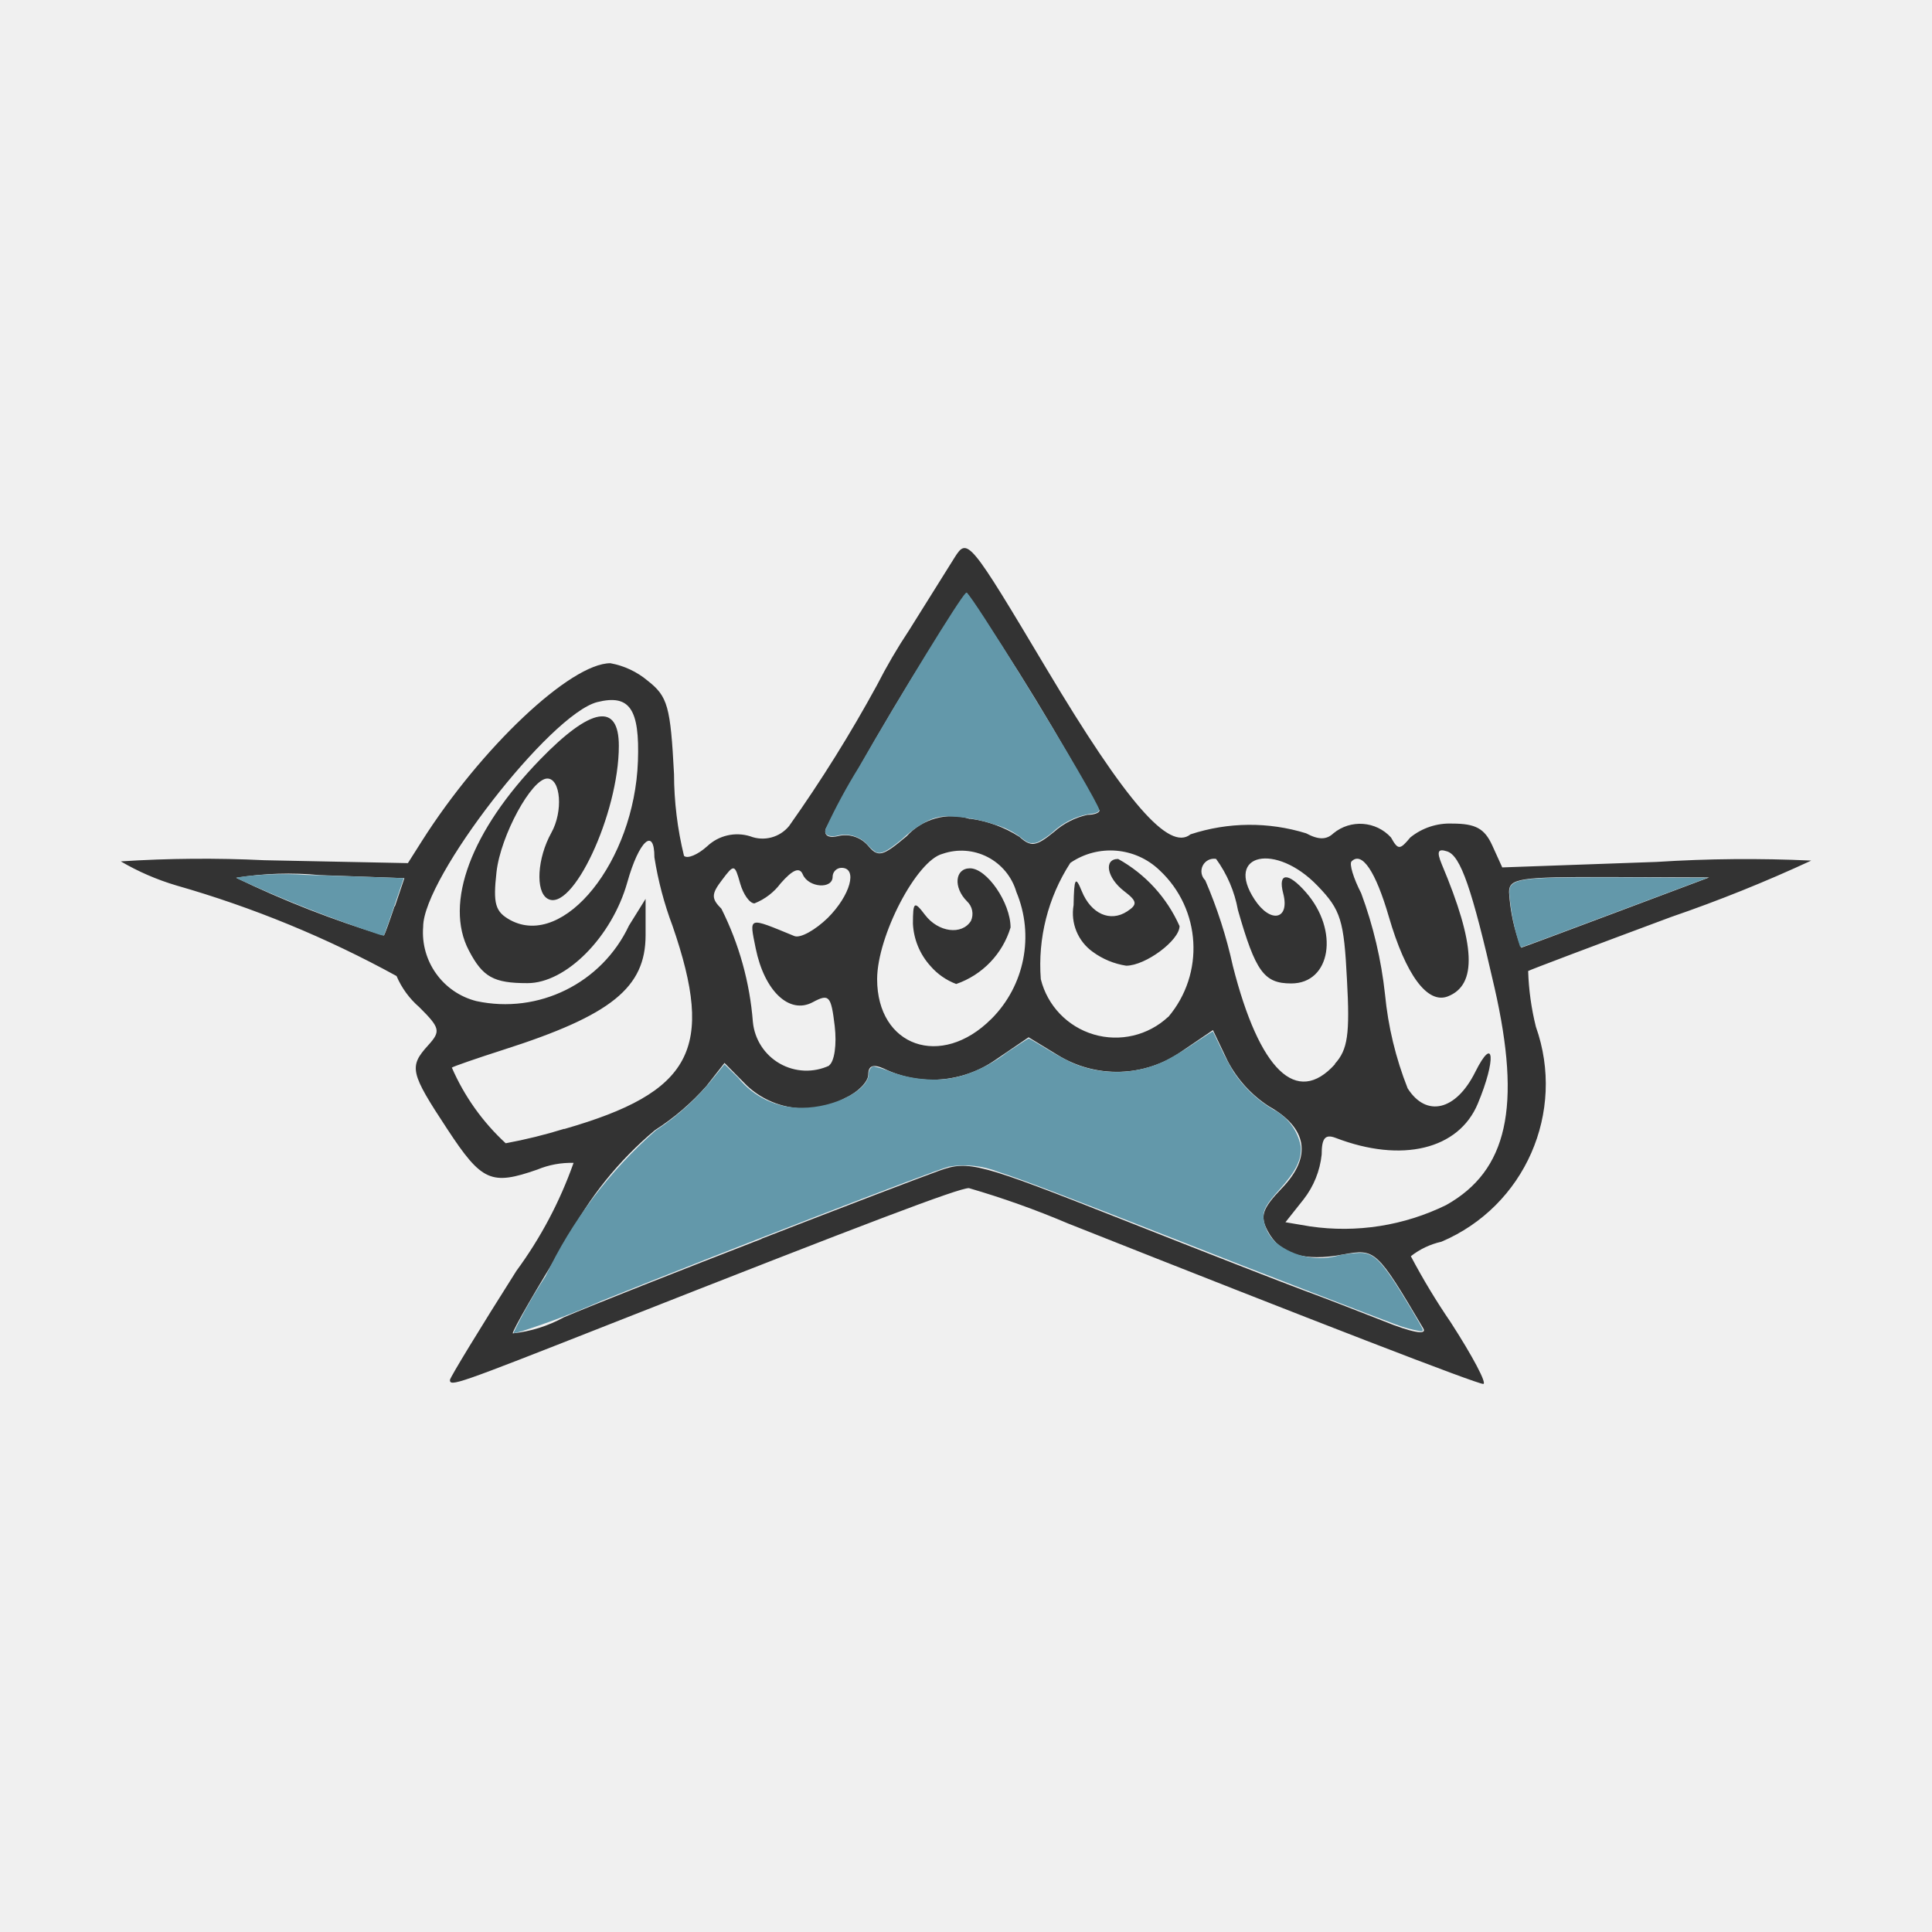
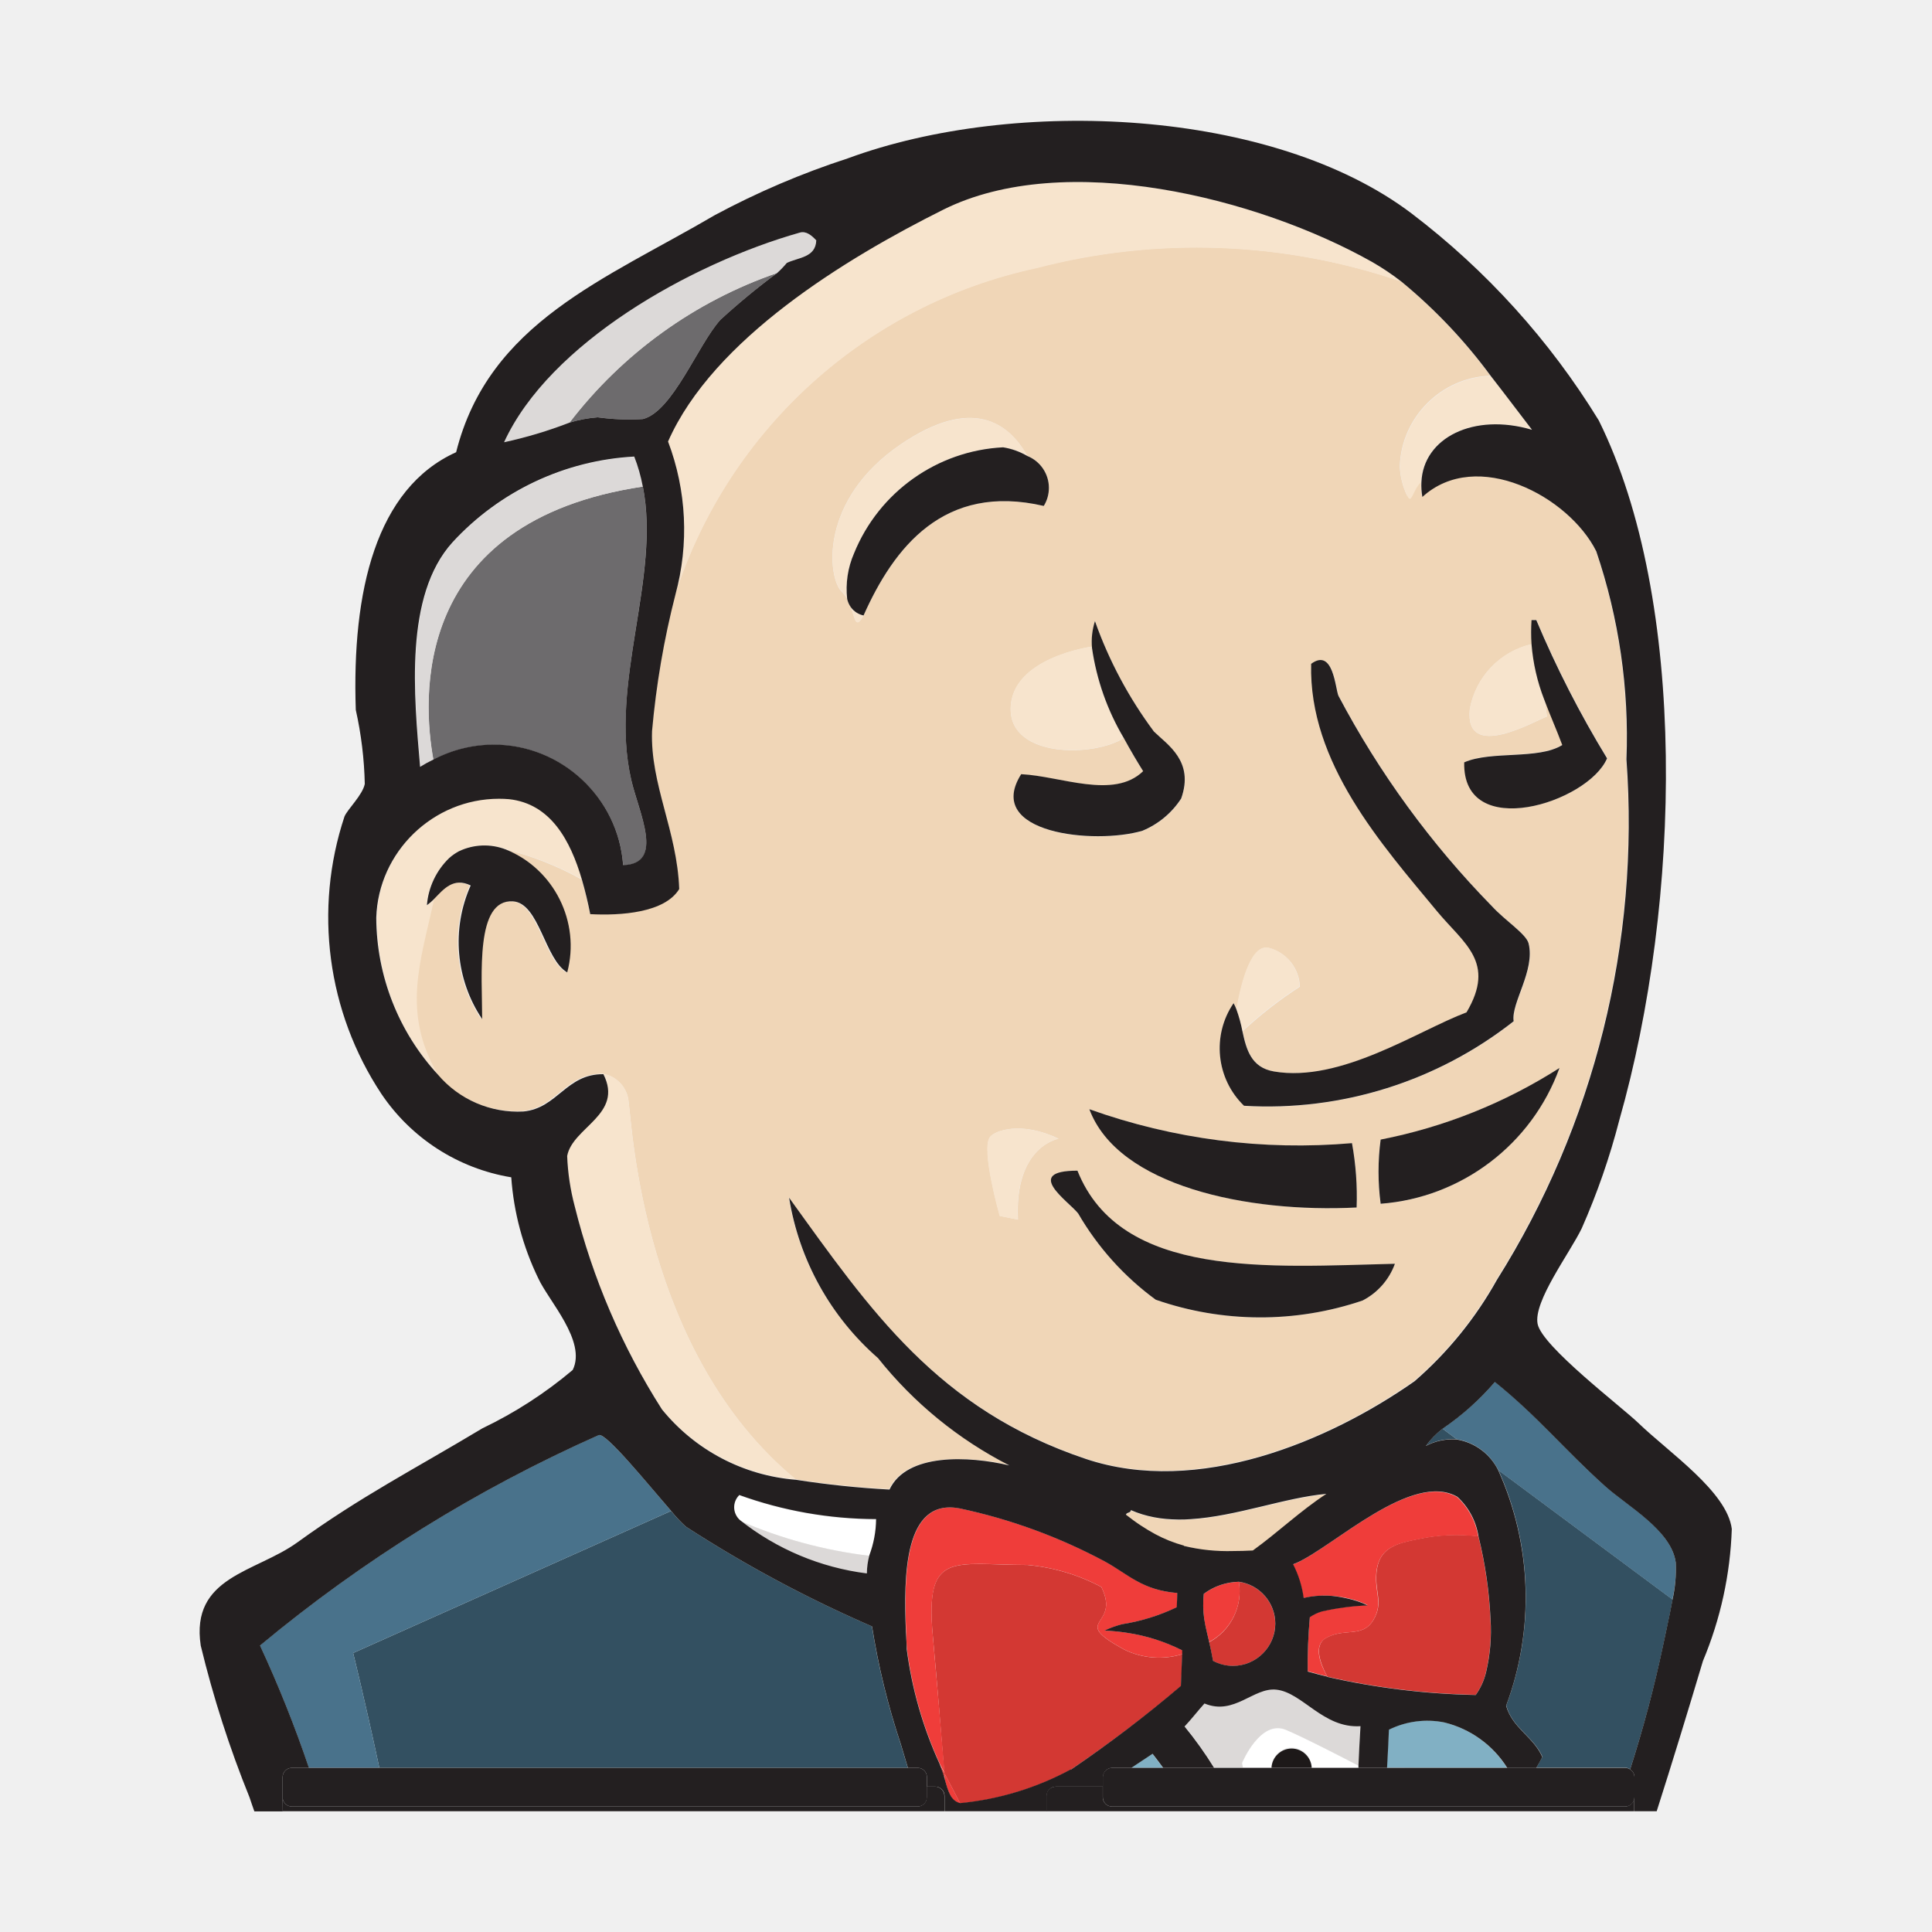
- <svg xmlns="http://www.w3.org/2000/svg" viewBox="0 0 32 32">
-   <path d="M7.453,22.855c0-.037.494-.849,1.1-1.805A6.891,6.891,0,0,0,9.5,19.261a1.454,1.454,0,0,0-.6.111c-.764.266-.92.2-1.491-.67-.617-.937-.639-1.034-.317-1.389.21-.232.2-.286-.147-.631a1.422,1.422,0,0,1-.377-.516,17.664,17.664,0,0,0-3.647-1.5A4.173,4.173,0,0,1,2,14.267a21.111,21.111,0,0,1,2.378-.019l2.378.048.232-.366c.981-1.547,2.463-2.945,3.122-2.945a1.333,1.333,0,0,1,.619.291c.331.26.376.422.435,1.545a5.759,5.759,0,0,0,.165,1.354c.055.055.228-.017.385-.159a.723.723,0,0,1,.71-.165.567.567,0,0,0,.646-.17,23.472,23.472,0,0,0,1.455-2.332,9.3,9.3,0,0,1,.534-.913l.751-1.2c.213-.34.246-.3,1.524,1.842,1.32,2.212,2.03,3.028,2.385,2.741a3.154,3.154,0,0,1,1.914-.017c.207.111.338.109.453,0a.694.694,0,0,1,.953.069c.117.209.147.209.32,0a1.037,1.037,0,0,1,.692-.23c.389,0,.538.081.666.363l.165.363,2.558-.091A23.245,23.245,0,0,1,30,14.254a24.182,24.182,0,0,1-2.321.934c-1.277.475-2.342.877-2.368.895a4.39,4.39,0,0,0,.128.923,2.837,2.837,0,0,1-1.565,3.561,1.262,1.262,0,0,0-.506.24,11.264,11.264,0,0,0,.66,1.094c.363.561.606,1.021.539,1.021-.109,0-2.757-1.023-6.876-2.657a14.6,14.6,0,0,0-1.643-.586c-.171,0-1.649.56-5.984,2.268-2.514.99-2.612,1.025-2.612.907Zm5.158-2.337c1.337-.52,2.664-1.027,2.947-1.128.488-.174.651-.13,3.021.806,1.378.545,2.737,1.075,3.021,1.179s.868.329,1.3.5c.491.2.742.243.674.127-.77-1.3-.793-1.324-1.327-1.224-.644.121-1.043,0-1.249-.387-.133-.249-.093-.371.24-.717.495-.516.417-.991-.221-1.35a1.992,1.992,0,0,1-.686-.756l-.241-.506-.517.351a1.866,1.866,0,0,1-2.059.059l-.477-.291-.554.377a1.831,1.831,0,0,1-1.844.141c-.179-.079-.258-.048-.258.1,0,.117-.169.29-.375.384a1.4,1.4,0,0,1-1.633-.2L12,17.606l-.3.383a4.042,4.042,0,0,1-.853.731,5.944,5.944,0,0,0-1.455,1.811c-.5.8-.9,1.5-.9,1.554a2.252,2.252,0,0,0,.847-.266c.466-.2,1.942-.782,3.279-1.3Zm11.343-.559c1.015-.57,1.25-1.625.8-3.6-.375-1.646-.562-2.185-.784-2.257-.154-.05-.177,0-.091.21.562,1.334.593,2,.1,2.192-.337.129-.695-.355-.976-1.322-.218-.749-.445-1.087-.617-.915-.041.041.031.279.16.529a6.987,6.987,0,0,1,.394,1.672,5.719,5.719,0,0,0,.375,1.558c.309.487.8.37,1.118-.267s.35-.21.044.521c-.317.76-1.26.987-2.352.568-.175-.067-.234,0-.234.275a1.453,1.453,0,0,1-.3.743l-.3.378.408.069A3.856,3.856,0,0,0,23.954,19.959ZM9.346,18.7c2.118-.609,2.5-1.319,1.793-3.365a5.764,5.764,0,0,1-.3-1.135c0-.509-.256-.274-.448.411-.254.906-1.016,1.676-1.657,1.673-.557,0-.738-.1-.968-.541-.413-.784.037-1.987,1.184-3.167.84-.865,1.3-.943,1.3-.222,0,1.125-.776,2.781-1.184,2.529-.2-.123-.167-.669.065-1.088.2-.356.157-.9-.066-.9-.259,0-.773.944-.841,1.546-.06.532-.022.661.231.8.888.475,2.052-.976,2.111-2.632.031-.87-.138-1.114-.674-.98-.781.2-2.883,2.909-2.883,3.72a1.173,1.173,0,0,0,.88,1.232,2.266,2.266,0,0,0,2.529-1.251l.275-.442v.6c0,.87-.567,1.328-2.357,1.9-.446.143-.829.276-.852.295a3.723,3.723,0,0,0,.892,1.253,8.436,8.436,0,0,0,.969-.239Zm12.764-1.08c.213-.235.25-.49.2-1.393-.05-.982-.1-1.155-.486-1.554-.691-.721-1.544-.537-1.045.225.265.405.589.336.475-.1-.091-.348.079-.358.375-.02.556.633.416,1.511-.242,1.511-.45,0-.59-.193-.883-1.216a2.062,2.062,0,0,0-.362-.847.208.208,0,0,0-.179.355A7.764,7.764,0,0,1,20.42,16c.441,1.734,1.057,2.327,1.69,1.628Zm-8.38.028c.091-.061.132-.349.095-.658-.06-.5-.094-.535-.364-.39-.387.207-.8-.185-.944-.891-.107-.535-.14-.525.64-.205.1.04.346-.1.553-.3.377-.377.5-.83.228-.83a.148.148,0,0,0-.147.147c0,.212-.4.182-.494-.037-.053-.128-.166-.082-.367.147a1,1,0,0,1-.434.332c-.079,0-.185-.149-.237-.332-.09-.32-.1-.322-.3-.056-.178.233-.18.307-.01.477a5.055,5.055,0,0,1,.521,1.874.892.892,0,0,0,1.267.723Zm2.688-.769a1.925,1.925,0,0,0,.416-2.106.949.949,0,0,0-1.222-.631c-.429.108-1.082,1.358-1.084,2.075,0,1.118,1.06,1.491,1.89.661ZM15.411,16a1.124,1.124,0,0,1-.29-.7c0-.368.022-.382.2-.147.22.29.611.34.761.1a.283.283,0,0,0-.065-.324c-.232-.232-.2-.547.049-.547.28,0,.672.571.672.98a1.427,1.427,0,0,1-.9.936A1.052,1.052,0,0,1,15.411,16Zm3.937.847a1.764,1.764,0,0,0-.141-2.432,1.175,1.175,0,0,0-1.479-.123,3.109,3.109,0,0,0-.489,1.926A1.276,1.276,0,0,0,19.348,16.843ZM18.1,15.766a.785.785,0,0,1-.318-.774c.008-.45.031-.49.135-.233.153.378.473.52.753.336.174-.114.166-.169-.05-.334-.288-.221-.344-.534-.1-.534a2.37,2.37,0,0,1,1.017,1.112c0,.237-.564.656-.884.656A1.258,1.258,0,0,1,18.1,15.766Zm8.662-.652,1.547-.581-1.658-.006c-1.484-.005-1.658.021-1.656.252a3,3,0,0,0,.2.918c.011,0,.716-.264,1.567-.583Zm-20.222-.1.158-.469L5.3,14.495a5.409,5.409,0,0,0-1.389.044,17.027,17.027,0,0,0,2.447.956C6.371,15.486,6.448,15.269,6.535,15.011Zm9.526-1.454a2.01,2.01,0,0,1,.819.3c.192.173.276.161.573-.081a1.236,1.236,0,0,1,.553-.283c.113,0,.2-.033.2-.072a41.654,41.654,0,0,0-2.2-3.607,43.984,43.984,0,0,0-2.337,3.918c-.028.112.06.153.231.108a.5.5,0,0,1,.468.158c.17.205.24.189.644-.151a1.013,1.013,0,0,1,1.048-.286Z" style="fill:#333" />
-   <path d="M14.5,14.109a.5.5,0,0,1-.115-.1.511.511,0,0,0-.49-.174.335.335,0,0,1-.15.012c-.065-.013-.089-.052-.07-.12a9.59,9.59,0,0,1,.548-1.016c.711-1.235,1.666-2.792,1.772-2.887.012-.011.012-.011.024,0,.063.056.432.626.937,1.444.682,1.107,1.25,2.081,1.25,2.145,0,.039-.06.063-.186.073a1.193,1.193,0,0,0-.587.3,1.243,1.243,0,0,1-.226.153.166.166,0,0,1-.1.024.15.15,0,0,1-.1-.021.684.684,0,0,1-.1-.071,1.215,1.215,0,0,0-.414-.208,2.631,2.631,0,0,0-.738-.139.712.712,0,0,0-.4.077,1.932,1.932,0,0,0-.416.3c-.257.21-.348.254-.441.211Z" style="fill:#6398aa" />
-   <path d="M6.252,15.47a22.778,22.778,0,0,1-2.3-.909c-.031-.019-.034-.022-.025-.028a5.357,5.357,0,0,1,1.14-.042c.23.006,1.619.052,1.621.054s-.3.88-.321.93C6.357,15.5,6.337,15.5,6.252,15.47Z" style="fill:#6398aa" />
-   <path d="M25.177,15.679A3.659,3.659,0,0,1,25,14.794c0-.079.009-.111.044-.143.081-.075.245-.1.7-.114.228-.006,1.281-.007,2.025,0l.521,0-1.255.47c-1.144.429-1.81.677-1.834.683-.006,0-.012,0-.018-.014h0Z" style="fill:#6398aa" />
-   <path d="M8.506,22.072a8.284,8.284,0,0,1,.527-.929,7.528,7.528,0,0,1,1.827-2.419,4.138,4.138,0,0,0,.969-.886L12,17.627l.225.221a1.325,1.325,0,0,0,1.062.5c.526,0,1.1-.291,1.1-.562,0-.061.044-.124.086-.124a1.609,1.609,0,0,1,.226.069,2.089,2.089,0,0,0,.666.147,1.628,1.628,0,0,0,.609-.073,2.357,2.357,0,0,0,.711-.378c.187-.125.347-.227.354-.227s.143.078.3.174a4.62,4.62,0,0,0,.422.231,1.854,1.854,0,0,0,1.549-.04,5.023,5.023,0,0,0,.467-.283c.168-.113.307-.2.31-.2s.066.133.141.289a4.224,4.224,0,0,0,.209.39,2.014,2.014,0,0,0,.642.61.873.873,0,0,1,.466.616c.017.218-.078.411-.352.715-.214.237-.268.33-.267.462a.643.643,0,0,0,.213.421,1.163,1.163,0,0,0,1.069.2,2.6,2.6,0,0,1,.316-.034c.2,0,.315.1.542.435.157.235.5.81.5.838s-.016.025-.039.025a2.269,2.269,0,0,1-.407-.111c-.2-.071-2.612-1-3.408-1.317-2.128-.837-2.828-1.1-3.171-1.209a1.538,1.538,0,0,0-.827-.088c-.254.066-3.726,1.408-5.751,2.223a13.565,13.565,0,0,1-1.312.5c-.149.041-.143.04-.143.015Z" style="fill:#6398aa" />
+ <svg xmlns="http://www.w3.org/2000/svg" viewBox="0 0 32 32" version="1.1" xml:space="preserve" style="fill-rule:evenodd;clip-rule:evenodd;stroke-linejoin:round;stroke-miterlimit:2;">
+   <path d="M19.513,25.173C19.445,25.173 19.377,25.173 19.313,25.163C19.378,25.169 19.445,25.173 19.513,25.173Z" style="fill:none;fill-rule:nonzero;" />
+   <path d="M18.919,25.087C19.047,25.126 19.178,25.151 19.311,25.163C19.178,25.151 19.047,25.126 18.919,25.087Z" style="fill:none;fill-rule:nonzero;" />
+   <path d="M20.091,27.511C20.07,27.39 20.048,27.29 20.027,27.201C20.048,27.29 20.07,27.39 20.091,27.511Z" style="fill:none;fill-rule:nonzero;" />
+   <path d="M7.436,14.214C7.486,14.17 7.541,14.131 7.6,14.1C7.539,14.128 7.484,14.167 7.436,14.214Z" style="fill:rgb(240,214,183);fill-rule:nonzero;" />
+   <path d="M10.412,18.253C10.472,18.674 10.652,22.417 13.178,24.503C13.691,24.583 14.208,24.637 14.727,24.665C15.007,24.065 16.039,24.111 16.712,24.265C15.868,23.834 15.126,23.228 14.536,22.487C13.75,21.801 13.229,20.861 13.064,19.831C14.412,21.701 15.526,23.331 17.977,24.157C19.832,24.779 21.998,23.872 23.423,22.871C23.972,22.395 24.434,21.826 24.788,21.191C26.404,18.62 27.155,15.598 26.933,12.57C26.979,11.4 26.809,10.232 26.433,9.124C25.98,8.216 24.449,7.404 23.553,8.224C23.538,8.143 23.533,8.06 23.537,7.978C23.394,8.112 23.307,8.21 23.307,8.21C23.233,8.058 23.191,7.892 23.185,7.723C23.211,6.91 23.872,6.249 24.685,6.223C24.259,5.643 23.762,5.118 23.206,4.66C21.256,3.994 19.152,3.916 17.159,4.438C14.35,5.042 12.068,7.104 11.184,9.838C10.993,10.581 10.864,11.337 10.796,12.101C10.765,12.985 11.212,13.756 11.246,14.718C11.007,15.112 10.277,15.161 9.772,15.134C9.735,14.947 9.69,14.755 9.636,14.568C9.238,14.346 8.813,14.178 8.371,14.068C9.169,14.394 9.604,15.273 9.38,16.106C9.007,15.893 8.918,14.956 8.48,14.929C7.854,14.891 7.968,16.145 7.971,16.879C7.531,16.224 7.459,15.386 7.781,14.666C7.497,14.527 7.337,14.727 7.181,14.883C6.959,15.919 6.634,16.756 7.243,17.803C7.595,18.212 8.118,18.434 8.657,18.403C9.224,18.347 9.363,17.779 9.981,17.785C10.215,17.822 10.394,18.017 10.412,18.253ZM16.861,20.2L16.561,20.139C16.561,20.139 16.247,19.039 16.398,18.833C16.478,18.726 16.918,18.565 17.534,18.861C17.53,18.862 16.8,18.984 16.861,20.2ZM22.567,21.541C21.456,21.918 20.249,21.913 19.141,21.527C18.62,21.145 18.183,20.659 17.858,20.1C17.703,19.9 16.931,19.392 17.846,19.391C18.563,21.191 21.026,20.983 23.103,20.934C23.007,21.197 22.816,21.414 22.567,21.542L22.567,21.541ZM22.867,19.941C22.82,19.588 22.82,19.231 22.867,18.878C23.919,18.672 24.924,18.27 25.827,17.693C25.368,18.956 24.206,19.838 22.866,19.939L22.867,19.941ZM25.623,11.868C25.44,11.929 24.253,12.63 24.345,11.746C24.44,11.215 24.845,10.79 25.371,10.669C25.362,10.536 25.362,10.402 25.371,10.269L25.45,10.269C25.783,11.061 26.175,11.826 26.622,12.559C26.305,13.297 24.222,13.949 24.256,12.625C24.706,12.425 25.483,12.585 25.882,12.334C25.788,12.077 25.682,11.834 25.582,11.578L25.623,11.868ZM20.436,16.618C20.454,16.65 20.469,16.684 20.482,16.718C20.573,16.211 20.741,15.618 21.03,15.705C21.318,15.785 21.521,16.045 21.53,16.343C21.193,16.561 20.876,16.808 20.582,17.081C20.647,17.381 20.726,17.681 21.105,17.749C22.211,17.938 23.498,17.072 24.294,16.77C24.787,15.938 24.251,15.632 23.807,15.097C22.897,13.997 21.677,12.641 21.721,10.997C22.089,10.73 22.121,11.404 22.173,11.527C22.848,12.805 23.705,13.98 24.716,15.013C24.93,15.247 25.283,15.472 25.322,15.627C25.435,16.078 25.028,16.618 25.075,16.917C23.808,17.914 22.218,18.413 20.609,18.317C20.144,17.871 20.069,17.146 20.434,16.615L20.436,16.618ZM22.394,18.939C22.458,19.289 22.483,19.645 22.47,20C20.659,20.09 18.518,19.642 18.043,18.371C19.435,18.87 20.919,19.063 22.393,18.936L22.394,18.939ZM18.138,10.291C18.37,10.946 18.7,11.563 19.115,12.12C19.343,12.342 19.785,12.612 19.566,13.229C19.411,13.468 19.187,13.654 18.924,13.763C18.134,13.996 16.293,13.811 16.916,12.826C17.569,12.856 18.448,13.25 18.936,12.776C18.841,12.624 18.727,12.435 18.614,12.225C18.114,12.541 16.74,12.555 16.74,11.746C16.74,10.894 18.079,10.712 18.079,10.712L18.089,10.736C18.074,10.585 18.091,10.432 18.137,10.288L18.138,10.291ZM14.914,7.363C16.109,6.548 16.714,7.013 17.014,7.551C17.23,7.636 17.373,7.847 17.373,8.079C17.373,8.185 17.344,8.289 17.288,8.379C15.63,7.993 14.806,9.073 14.303,10.193C14.174,10.427 14.167,10.261 14.093,10.057C14.064,10.016 14.043,9.97 14.032,9.921C14.007,9.877 13.976,9.836 13.94,9.8C13.7,9.553 13.575,8.276 14.914,7.363Z" style="fill:rgb(240,214,183);fill-rule:nonzero;" />
+   <path d="M6.283,29.28L15.036,29.28C14.996,29.145 14.957,29.012 14.918,28.886C14.706,28.251 14.547,27.599 14.442,26.938C13.369,26.473 12.336,25.919 11.355,25.283C11.269,25.203 11.188,25.118 11.115,25.026L5.849,27.379C5.849,27.379 6.038,28.133 6.283,29.28Z" style="fill:rgb(51,80,97);fill-rule:nonzero;" />
+   <path d="M9.433,7C9.585,6.953 9.742,6.924 9.9,6.912C10.147,6.946 10.398,6.956 10.647,6.941C11.141,6.818 11.559,5.71 11.932,5.297C12.232,5.022 12.546,4.763 12.873,4.521C11.508,4.991 10.311,5.854 9.433,7Z" style="fill:rgb(109,107,109);fill-rule:nonzero;" />
+   <path d="M7.177,12.586C7.486,12.423 7.831,12.337 8.18,12.337C9.301,12.337 10.243,13.215 10.322,14.333C11.016,14.315 10.581,13.467 10.456,12.92C10.087,11.312 10.943,9.58 10.648,8.059C6.782,8.637 7,11.606 7.177,12.586Z" style="fill:rgb(109,107,109);fill-rule:nonzero;" />
+   <path d="M13.249,3.851C11.429,4.367 9.097,5.689 8.349,7.324C8.718,7.244 9.08,7.136 9.433,7C10.311,5.854 11.508,4.991 12.873,4.521C12.93,4.469 12.983,4.414 13.032,4.355C13.224,4.262 13.508,4.269 13.519,3.98C13.436,3.891 13.348,3.823 13.249,3.851Z" style="fill:rgb(220,217,216);fill-rule:nonzero;" />
+   <path d="M7.5,8.985C6.7,9.87 6.864,11.527 6.962,12.706C7.032,12.662 7.105,12.622 7.18,12.586C7,11.607 6.786,8.637 10.651,8.059C10.619,7.891 10.571,7.726 10.509,7.566C9.36,7.628 8.279,8.138 7.5,8.985Z" style="fill:rgb(220,217,216);fill-rule:nonzero;" />
+   <path d="M10.412,18.253C10.395,18.02 10.222,17.827 9.992,17.785C10.327,18.453 9.476,18.663 9.392,19.14C9.403,19.421 9.445,19.7 9.517,19.972C9.813,21.164 10.301,22.301 10.962,23.337C11.511,24.013 12.314,24.435 13.182,24.503C10.652,22.418 10.472,18.674 10.412,18.253Z" style="fill:rgb(247,228,205);fill-rule:nonzero;" />
+   <path d="M21.525,16.338C21.516,16.04 21.313,15.78 21.025,15.7C20.736,15.618 20.568,16.206 20.477,16.713C20.52,16.831 20.553,16.953 20.577,17.076C20.871,16.803 21.188,16.556 21.525,16.338Z" style="fill:rgb(247,228,205);fill-rule:nonzero;" />
+   <path d="M24.344,11.744C24.252,12.628 25.444,11.927 25.622,11.866L25.579,11.58C25.465,11.287 25.395,10.98 25.37,10.667C24.844,10.788 24.439,11.213 24.344,11.744Z" style="fill:rgb(247,228,205);fill-rule:nonzero;" />
+   <path d="M16.739,11.744C16.739,12.553 18.11,12.539 18.613,12.223C18.342,11.766 18.164,11.26 18.088,10.734L18.078,10.71C18.078,10.71 16.739,10.892 16.739,11.744Z" style="fill:rgb(247,228,205);fill-rule:nonzero;" />
+   <path d="M7.192,14.885C7.154,14.926 7.112,14.962 7.067,14.994C7.091,14.697 7.223,14.419 7.437,14.213C7.484,14.166 7.54,14.128 7.6,14.1C7.845,13.981 8.128,13.97 8.382,14.068C8.824,14.178 9.249,14.346 9.647,14.568C9.454,13.904 9.123,13.305 8.439,13.23C8.383,13.225 8.328,13.223 8.272,13.223C7.18,13.223 6.273,14.102 6.239,15.193C6.239,16.158 6.602,17.089 7.254,17.8C6.644,16.758 6.97,15.921 7.192,14.885Z" style="fill:rgb(247,228,205);fill-rule:nonzero;" />
+   <path d="M17.165,4.443C19.158,3.921 21.262,3.999 23.212,4.665C23.057,4.544 22.893,4.434 22.722,4.336C20.833,3.27 17.636,2.469 15.622,3.47C14.001,4.278 11.809,5.616 11.062,7.311C11.369,8.121 11.412,9.007 11.185,9.843C12.07,7.108 14.354,5.045 17.165,4.443Z" style="fill:rgb(247,228,205);fill-rule:nonzero;" />
+   <path d="M23.188,7.728C23.194,7.897 23.236,8.063 23.31,8.215C23.384,8.367 23.397,8.115 23.54,7.983C23.571,7.249 24.405,6.831 25.372,7.117C25.15,6.831 24.925,6.528 24.691,6.228C23.877,6.253 23.214,6.914 23.188,7.728Z" style="fill:rgb(247,228,205);fill-rule:nonzero;" />
+   <path d="M14.092,10.058C14.166,10.258 14.174,10.428 14.302,10.194C14.218,10.176 14.143,10.128 14.092,10.058Z" style="fill:rgb(247,228,205);fill-rule:nonzero;" />
+   <path d="M14.032,9.922C14.003,9.664 14.042,9.402 14.146,9.164C14.557,8.15 15.523,7.463 16.616,7.409C16.757,7.431 16.893,7.48 17.016,7.552C16.716,7.014 16.116,6.552 14.916,7.364C13.578,8.277 13.699,9.554 13.943,9.798C13.978,9.835 14.008,9.877 14.032,9.922Z" style="fill:rgb(247,228,205);fill-rule:nonzero;" />
+   <path d="M5.849,27.379L11.115,25.026C10.729,24.578 10.036,23.726 9.915,23.769C7.894,24.667 6.006,25.84 4.305,27.254C4.611,27.914 4.882,28.591 5.115,29.28L6.283,29.28C6.038,28.133 5.849,27.379 5.849,27.379Z" style="fill:rgb(73,114,139);fill-rule:nonzero;" />
+   <path d="M27,29.307C27.218,28.631 27.401,27.944 27.548,27.249C27.584,27.068 27.654,26.774 27.704,26.493L24.818,24.349C25.374,25.58 25.421,26.983 24.948,28.249C25.048,28.621 25.402,28.764 25.548,29.099C25.514,29.159 25.48,29.218 25.448,29.278L26.924,29.278C26.952,29.28 26.978,29.29 27,29.307Z" style="fill:rgb(51,80,97);fill-rule:nonzero;" />
+   <path d="M24.441,28.074C24.523,27.959 24.581,27.83 24.613,27.693C24.581,27.83 24.523,27.959 24.441,28.074Z" style="fill:rgb(51,80,97);fill-rule:nonzero;" />
+   <path d="M23.617,23.946C23.775,23.863 23.953,23.826 24.131,23.84L23.893,23.663C23.789,23.744 23.696,23.84 23.617,23.946Z" style="fill:rgb(51,80,97);fill-rule:nonzero;" />
+   <path d="M27.756,25.879C27.682,25.342 26.956,24.944 26.584,24.613C25.9,24 25.472,23.46 24.761,22.887C24.507,23.183 24.215,23.444 23.892,23.663L24.13,23.84C24.427,23.889 24.683,24.079 24.816,24.35L27.7,26.493C27.746,26.292 27.765,26.085 27.756,25.879Z" style="fill:rgb(73,114,139);fill-rule:nonzero;" />
+   <path d="M20.572,29.2C20.573,29.226 20.576,29.251 20.581,29.276L21.06,29.276C21.06,29.093 21.21,28.943 21.393,28.943C21.576,28.943 21.726,29.093 21.726,29.276L22.5,29.276L22.5,29.246C22.226,29.102 21.627,28.791 21.3,28.653C20.876,28.475 20.572,29.2 20.572,29.2Z" style="fill:white;fill-rule:nonzero;" />
+   <path d="M20.572,29.2C20.572,29.2 20.872,28.47 21.302,28.652C21.624,28.79 22.223,29.101 22.502,29.245C22.512,29.025 22.522,28.805 22.536,28.585C21.918,28.624 21.575,28.026 21.142,27.98C20.764,27.939 20.442,28.415 19.952,28.209C19.839,28.333 19.737,28.468 19.622,28.59C19.8,28.807 19.963,29.036 20.111,29.275L20.587,29.275C20.58,29.25 20.575,29.225 20.572,29.2Z" style="fill:rgb(220,217,216);fill-rule:nonzero;" />
+   <path d="M14.511,25.169C13.737,25.167 12.97,25.032 12.242,24.769C12.187,24.822 12.156,24.895 12.156,24.972C12.156,25.056 12.194,25.136 12.259,25.19C12.941,25.485 13.661,25.68 14.399,25.768C14.471,25.576 14.509,25.374 14.511,25.169Z" style="fill:white;fill-rule:nonzero;" />
+   <path d="M14.357,26.069C14.358,25.968 14.372,25.867 14.398,25.769C13.66,25.681 12.94,25.486 12.258,25.191C12.864,25.67 13.59,25.973 14.357,26.069Z" style="fill:rgb(220,217,216);fill-rule:nonzero;" />
+   <path d="M24.613,27.693C24.68,27.408 24.705,27.115 24.686,26.823C24.665,26.358 24.598,25.897 24.486,25.445C24.149,25.404 23.808,25.421 23.477,25.494C23.177,25.555 22.868,25.616 22.808,25.981C22.748,26.346 22.93,26.529 22.747,26.833C22.564,27.137 22.26,26.955 21.956,27.133C21.749,27.257 21.88,27.578 21.985,27.771C22.792,27.955 23.616,28.055 24.444,28.071C24.524,27.957 24.582,27.829 24.613,27.693Z" style="fill:rgb(211,56,51);fill-rule:nonzero;" />
+   <path d="M15.562,29.219C15.578,29.262 15.595,29.307 15.609,29.347C15.623,29.387 15.638,29.44 15.651,29.486L15.642,29.369L15.562,29.219Z" style="fill:rgb(211,56,51);fill-rule:nonzero;" />
+   <path d="M19.563,27.925C19.57,27.749 19.577,27.573 19.584,27.398C19.266,27.496 18.923,27.47 18.624,27.324C17.687,26.813 18.574,26.964 18.242,26.286C17.862,26.084 17.446,25.96 17.018,25.921C15.79,25.921 15.318,25.674 15.45,27.09C15.519,27.85 15.581,28.609 15.641,29.37C15.741,29.558 15.831,29.727 15.903,29.87C16.545,29.808 17.168,29.618 17.736,29.311C18.37,28.883 18.98,28.42 19.563,27.925Z" style="fill:rgb(211,56,51);fill-rule:nonzero;" />
+   <path d="M20.027,27.2C20.048,27.289 20.07,27.389 20.091,27.51C20.193,27.565 20.307,27.593 20.422,27.593C20.806,27.593 21.122,27.277 21.122,26.893C21.122,26.546 20.863,26.248 20.519,26.2C20.587,26.603 20.388,27.008 20.027,27.2Z" style="fill:rgb(211,56,51);fill-rule:nonzero;" />
+   <path d="M21.953,27.137C22.253,26.954 22.562,27.137 22.744,26.837C22.926,26.537 22.744,26.35 22.805,25.985C22.866,25.62 23.17,25.559 23.474,25.498C23.805,25.425 24.146,25.408 24.483,25.449C24.444,25.199 24.321,24.969 24.135,24.797C23.388,24.361 22.079,25.622 21.47,25.89L21.413,25.913C21.503,26.087 21.562,26.276 21.588,26.471C21.723,26.438 21.861,26.424 22,26.429C22.093,26.433 22.185,26.444 22.276,26.462C22.321,26.471 22.365,26.482 22.409,26.494C22.493,26.517 22.574,26.548 22.652,26.586C22.397,26.596 22.144,26.63 21.895,26.686C21.824,26.707 21.756,26.739 21.695,26.781C21.668,27.08 21.656,27.381 21.66,27.681C21.765,27.711 21.873,27.739 21.982,27.765C21.877,27.582 21.746,27.261 21.953,27.137Z" style="fill:rgb(239,61,58);fill-rule:nonzero;" />
+   <path d="M15.651,29.485C15.702,29.668 15.746,29.833 15.904,29.87C15.832,29.726 15.741,29.557 15.642,29.37L15.651,29.485Z" style="fill:rgb(239,61,58);fill-rule:nonzero;" />
+   <path d="M15.45,27.089C15.321,25.673 15.79,25.92 17.018,25.92C17.446,25.959 17.862,26.083 18.242,26.285C18.574,26.963 17.687,26.812 18.624,27.323C18.923,27.469 19.266,27.495 19.584,27.397L19.584,27.334C19.296,27.189 18.987,27.091 18.668,27.044C18.545,27.025 18.421,27.013 18.297,27.008C18.39,26.963 18.488,26.928 18.588,26.902C18.902,26.853 19.207,26.758 19.494,26.621C19.494,26.542 19.5,26.463 19.503,26.385C19.436,26.38 19.369,26.371 19.303,26.358C19.243,26.347 19.184,26.332 19.126,26.314C19.024,26.282 18.925,26.239 18.832,26.187C18.654,26.087 18.501,25.971 18.307,25.865C17.55,25.459 16.739,25.162 15.899,24.984C14.978,24.808 14.97,26.089 15.009,27.033C15.009,27.133 15.017,27.225 15.022,27.313C15.107,27.97 15.29,28.611 15.566,29.213L15.645,29.363C15.582,28.609 15.519,27.849 15.45,27.089Z" style="fill:rgb(239,61,58);fill-rule:nonzero;" />
+   <path d="M20.52,26.2C20.31,26.204 20.106,26.274 19.938,26.4C19.924,26.537 19.926,26.675 19.945,26.812C19.956,26.891 19.973,26.967 19.993,27.05L20.024,27.181L20.024,27.198C20.386,27.007 20.587,26.604 20.52,26.2Z" style="fill:rgb(239,61,58);fill-rule:nonzero;" />
+   <path d="M14.146,9.164C14.042,9.402 14.003,9.664 14.032,9.922C14.043,9.971 14.064,10.017 14.093,10.058C14.144,10.128 14.219,10.176 14.303,10.194C14.803,9.074 15.63,7.994 17.288,8.38C17.344,8.29 17.373,8.186 17.373,8.08C17.373,7.848 17.23,7.637 17.014,7.552C16.891,7.48 16.755,7.431 16.614,7.409C15.522,7.464 14.557,8.151 14.146,9.164Z" style="fill:rgb(35,31,32);fill-rule:nonzero;" />
+   <path d="M24.252,12.627C24.22,13.951 26.301,13.299 26.618,12.561C26.171,11.828 25.779,11.063 25.446,10.271L25.367,10.271C25.358,10.404 25.358,10.538 25.367,10.671C25.392,10.984 25.462,11.291 25.576,11.584C25.671,11.84 25.781,12.084 25.876,12.34C25.479,12.587 24.7,12.43 24.252,12.627Z" style="fill:rgb(35,31,32);fill-rule:nonzero;" />
+   <path d="M18.934,12.773C18.446,13.247 17.567,12.853 16.914,12.823C16.291,13.808 18.132,13.993 18.922,13.76C19.185,13.651 19.409,13.465 19.564,13.226C19.783,12.609 19.341,12.339 19.113,12.117C18.698,11.56 18.368,10.943 18.136,10.288C18.09,10.431 18.073,10.583 18.087,10.733C18.163,11.259 18.341,11.765 18.612,12.222C18.726,12.432 18.839,12.621 18.934,12.773Z" style="fill:rgb(35,31,32);fill-rule:nonzero;" />
+   <path d="M20.605,18.315C22.214,18.411 23.804,17.912 25.071,16.915C25.024,16.615 25.431,16.075 25.318,15.625C25.279,15.47 24.926,15.245 24.712,15.011C23.701,13.978 22.844,12.803 22.169,11.525C22.116,11.402 22.084,10.725 21.717,10.995C21.673,12.637 22.893,13.995 23.803,15.095C24.247,15.63 24.783,15.936 24.29,16.768C23.49,17.068 22.207,17.937 21.101,17.747C20.722,17.682 20.643,17.382 20.578,17.079C20.554,16.956 20.521,16.834 20.478,16.716C20.465,16.682 20.45,16.648 20.432,16.616C20.069,17.146 20.142,17.869 20.605,18.315Z" style="fill:rgb(35,31,32);fill-rule:nonzero;" />
+   <path d="M7.6,14.1C7.543,14.131 7.489,14.168 7.441,14.211C7.227,14.417 7.095,14.695 7.071,14.992C7.116,14.96 7.158,14.924 7.196,14.883C7.349,14.727 7.509,14.526 7.796,14.666C7.474,15.386 7.546,16.224 7.986,16.879C7.986,16.146 7.869,14.892 8.495,14.929C8.933,14.956 9.022,15.893 9.395,16.106C9.617,15.272 9.178,14.393 8.378,14.07C8.126,13.972 7.844,13.983 7.6,14.1Z" style="fill:rgb(35,31,32);fill-rule:nonzero;" />
+   <path d="M22.868,18.875C22.821,19.228 22.821,19.585 22.868,19.938C24.209,19.837 25.372,18.954 25.83,17.689C24.926,18.267 23.921,18.669 22.868,18.875Z" style="fill:rgb(35,31,32);fill-rule:nonzero;" />
+   <path d="M22.47,20C22.483,19.643 22.457,19.285 22.393,18.934C20.92,19.062 19.436,18.87 18.043,18.372C18.518,19.644 20.659,20.092 22.47,20Z" style="fill:rgb(35,31,32);fill-rule:nonzero;" />
+   <path d="M17.846,19.39C16.931,19.39 17.703,19.9 17.858,20.099C18.183,20.659 18.62,21.145 19.142,21.527C20.25,21.913 21.457,21.918 22.568,21.541C22.817,21.413 23.009,21.195 23.104,20.932C21.026,20.982 18.563,21.189 17.846,19.39Z" style="fill:rgb(35,31,32);fill-rule:nonzero;" />
+   <path d="M24.96,29.28C24.724,28.903 24.35,28.633 23.918,28.527C23.607,28.464 23.284,28.507 23,28.647C22.992,28.847 22.982,29.062 22.969,29.279L24.96,29.28Z" style="fill:rgb(129,176,196);fill-rule:nonzero;" />
+   <path d="M21.971,24.749C21.285,24.81 20.478,25.122 19.719,25.168C19.65,25.168 19.581,25.174 19.513,25.174C19.445,25.174 19.377,25.174 19.313,25.164C19.18,25.152 19.049,25.127 18.921,25.088C18.857,25.068 18.794,25.045 18.733,25.018C18.733,25.07 18.662,25.051 18.651,25.094C18.736,25.16 18.818,25.22 18.898,25.273C18.978,25.326 19.057,25.373 19.136,25.416C19.286,25.497 19.446,25.561 19.611,25.606C19.878,25.673 20.152,25.703 20.427,25.696C20.527,25.696 20.639,25.696 20.754,25.687C21.169,25.384 21.537,25.031 21.971,24.749Z" style="fill:rgb(240,214,183);fill-rule:nonzero;" />
+   <path d="M19.086,29.048L18.735,29.281L19.262,29.281C19.205,29.202 19.146,29.124 19.086,29.048Z" style="fill:rgb(129,176,196);fill-rule:nonzero;" />
+   <path d="M4.681,29.769L4.681,29.434C4.681,29.35 4.75,29.281 4.834,29.281L5.117,29.281C4.884,28.592 4.613,27.915 4.307,27.255C6.008,25.841 7.896,24.668 9.917,23.77C10.035,23.723 10.728,24.579 11.117,25.027C11.19,25.119 11.271,25.204 11.357,25.284C12.338,25.92 13.371,26.474 14.444,26.939C14.549,27.6 14.708,28.252 14.92,28.887C14.959,29.013 14.998,29.147 15.038,29.281L15.2,29.281C15.284,29.281 15.353,29.35 15.353,29.434L15.353,29.592L15.492,29.592C15.576,29.592 15.645,29.661 15.645,29.745L15.645,30L17.336,30L17.336,29.745C17.336,29.661 17.405,29.592 17.489,29.592L18.269,29.592L18.269,29.434C18.269,29.35 18.338,29.281 18.422,29.281L18.739,29.281L19.09,29.048C19.15,29.124 19.209,29.202 19.266,29.281L20.109,29.281C19.961,29.042 19.798,28.813 19.62,28.596C19.735,28.474 19.837,28.34 19.95,28.215C20.442,28.421 20.762,27.945 21.14,27.986C21.573,28.032 21.916,28.63 22.534,28.591C22.52,28.811 22.51,29.031 22.5,29.251L22.5,29.281L22.974,29.281C22.986,29.064 22.997,28.852 23.005,28.649C23.289,28.509 23.612,28.466 23.923,28.529C24.355,28.635 24.729,28.905 24.965,29.282L25.446,29.282C25.48,29.222 25.515,29.163 25.546,29.103C25.403,28.768 25.051,28.626 24.946,28.253C25.419,26.987 25.372,25.584 24.816,24.353C24.683,24.082 24.427,23.892 24.13,23.843C23.952,23.829 23.774,23.866 23.616,23.949C23.694,23.843 23.787,23.747 23.891,23.666C24.214,23.447 24.506,23.186 24.76,22.89C25.472,23.463 25.901,24.002 26.584,24.615C26.954,24.947 27.684,25.345 27.756,25.881C27.765,26.087 27.747,26.294 27.702,26.495C27.651,26.776 27.582,27.07 27.546,27.251C27.399,27.945 27.217,28.631 27,29.307C27.044,29.334 27.072,29.382 27.072,29.434L27.072,30L27.44,30C27.698,29.192 27.951,28.365 28.206,27.511C28.497,26.817 28.659,26.076 28.684,25.324C28.606,24.707 27.644,24.059 27.137,23.57C26.856,23.299 25.544,22.303 25.468,21.93C25.392,21.557 26.003,20.752 26.199,20.344C26.454,19.766 26.662,19.168 26.82,18.556C27.852,14.929 27.957,9.945 26.481,6.964C25.669,5.639 24.618,4.477 23.381,3.536C21.081,1.794 16.818,1.601 14.042,2.623C13.282,2.87 12.546,3.184 11.842,3.562C10.024,4.628 8.094,5.342 7.555,7.49C6.227,8.09 5.826,9.79 5.893,11.758C5.983,12.161 6.033,12.572 6.042,12.985C6.005,13.169 5.756,13.404 5.706,13.523C5.194,15.065 5.419,16.76 6.315,18.115C6.811,18.854 7.59,19.355 8.468,19.5C8.509,20.081 8.661,20.648 8.915,21.172C9.085,21.545 9.72,22.215 9.486,22.691C9.031,23.075 8.528,23.4 7.991,23.657C6.833,24.352 5.991,24.777 4.925,25.547C4.233,26.047 3.152,26.109 3.325,27.257C3.532,28.113 3.802,28.953 4.133,29.77C4.158,29.848 4.186,29.925 4.213,30.002L4.683,30.002L4.681,29.769ZM13.032,4.355C12.983,4.414 12.93,4.469 12.873,4.521C12.546,4.763 12.232,5.022 11.932,5.297C11.559,5.71 11.142,6.818 10.647,6.941C10.398,6.956 10.147,6.946 9.9,6.912C9.742,6.924 9.585,6.953 9.433,7C9.081,7.136 8.718,7.245 8.349,7.325C9.097,5.69 11.429,4.368 13.249,3.852C13.349,3.824 13.437,3.892 13.52,3.981C13.509,4.268 13.224,4.262 13.032,4.355ZM10.647,8.055C10.947,9.576 10.086,11.309 10.455,12.916C10.58,13.462 11.015,14.31 10.321,14.329C10.242,13.211 9.3,12.333 8.179,12.333C7.83,12.333 7.485,12.419 7.176,12.582C7.101,12.618 7.028,12.658 6.958,12.702C6.858,11.523 6.692,9.866 7.496,8.981C8.275,8.134 9.356,7.624 10.505,7.562C10.568,7.723 10.615,7.889 10.647,8.059L10.647,8.055ZM7.254,17.8C6.601,17.092 6.236,16.164 6.232,15.2C6.266,14.109 7.173,13.23 8.265,13.23C8.321,13.23 8.376,13.232 8.432,13.237C9.116,13.312 9.446,13.911 9.64,14.575C9.694,14.762 9.74,14.954 9.776,15.141C10.281,15.168 11.011,15.119 11.25,14.725C11.216,13.763 10.769,12.992 10.8,12.108C10.868,11.344 10.997,10.588 11.188,9.845C11.415,9.009 11.372,8.123 11.065,7.313C11.812,5.618 14.004,4.281 15.625,3.472C17.634,2.472 20.832,3.272 22.725,4.338C22.896,4.436 23.06,4.546 23.215,4.667C23.771,5.125 24.268,5.65 24.694,6.23C24.928,6.53 25.153,6.83 25.375,7.119C24.408,6.832 23.575,7.251 23.543,7.985C23.539,8.067 23.544,8.15 23.559,8.231C24.459,7.41 25.986,8.222 26.439,9.131C26.815,10.239 26.985,11.407 26.939,12.577C27.161,15.605 26.41,18.627 24.794,21.198C24.44,21.833 23.978,22.402 23.429,22.878C22.004,23.878 19.838,24.786 17.983,24.164C15.532,23.341 14.418,21.708 13.07,19.838C13.235,20.868 13.756,21.808 14.542,22.494C15.132,23.235 15.874,23.841 16.718,24.272C16.045,24.114 15.018,24.064 14.733,24.672C14.214,24.644 13.697,24.59 13.184,24.51C12.316,24.442 11.513,24.02 10.964,23.344C10.303,22.308 9.815,21.171 9.519,19.979C9.447,19.707 9.405,19.428 9.394,19.147C9.482,18.669 10.333,18.46 9.994,17.792C9.376,17.786 9.237,18.354 8.67,18.41C8.129,18.439 7.604,18.213 7.254,17.8ZM20.024,27.18L19.993,27.049C19.973,26.966 19.957,26.89 19.945,26.811C19.926,26.674 19.924,26.536 19.938,26.399C20.106,26.273 20.31,26.203 20.52,26.199C20.864,26.247 21.123,26.545 21.123,26.892C21.123,27.276 20.807,27.592 20.423,27.592C20.308,27.592 20.194,27.564 20.092,27.509C20.071,27.388 20.049,27.288 20.028,27.199L20.024,27.18ZM12.242,24.761C12.97,25.024 13.737,25.159 14.511,25.161C14.509,25.366 14.471,25.569 14.399,25.761C14.373,25.859 14.359,25.96 14.358,26.061C13.591,25.964 12.864,25.659 12.258,25.179C12.196,25.125 12.16,25.047 12.16,24.965C12.16,24.89 12.189,24.819 12.242,24.766L12.242,24.761ZM19.609,25.6C19.444,25.555 19.284,25.491 19.134,25.41C19.056,25.368 18.977,25.32 18.896,25.267C18.815,25.214 18.734,25.154 18.649,25.088C18.66,25.045 18.728,25.064 18.731,25.012C18.792,25.039 18.855,25.062 18.919,25.082C19.047,25.121 19.178,25.146 19.311,25.158C19.378,25.164 19.445,25.167 19.511,25.168C19.577,25.169 19.648,25.168 19.717,25.162C20.476,25.116 21.283,24.804 21.969,24.743C21.536,25.026 21.169,25.379 20.751,25.681C20.636,25.687 20.527,25.69 20.424,25.69C20.15,25.698 19.876,25.67 19.609,25.605L19.609,25.6ZM17.737,29.306C17.169,29.613 16.546,29.803 15.904,29.865C15.746,29.828 15.704,29.665 15.651,29.48C15.638,29.434 15.625,29.388 15.609,29.341C15.593,29.294 15.579,29.256 15.562,29.213C15.286,28.611 15.103,27.97 15.018,27.313C15.018,27.225 15.009,27.131 15.005,27.033C14.966,26.089 14.974,24.808 15.895,24.984C16.735,25.162 17.546,25.459 18.303,25.865C18.497,25.971 18.65,26.09 18.828,26.187C18.921,26.239 19.02,26.282 19.122,26.314C19.18,26.332 19.239,26.347 19.299,26.358C19.365,26.371 19.432,26.38 19.499,26.385C19.499,26.463 19.493,26.542 19.49,26.621C19.203,26.758 18.898,26.853 18.584,26.902C18.484,26.928 18.386,26.963 18.293,27.008C18.417,27.013 18.541,27.025 18.664,27.044C18.983,27.091 19.292,27.189 19.58,27.334L19.58,27.397C19.573,27.573 19.566,27.749 19.559,27.924C18.977,28.419 18.369,28.882 17.737,29.311L17.737,29.306ZM21.982,27.77C21.873,27.744 21.765,27.716 21.66,27.686C21.656,27.386 21.668,27.085 21.695,26.786C21.756,26.744 21.824,26.712 21.895,26.691C22.144,26.635 22.397,26.601 22.652,26.591C22.574,26.553 22.493,26.522 22.409,26.499C22.366,26.487 22.321,26.476 22.276,26.467C22.185,26.447 22.093,26.434 22,26.429C21.863,26.423 21.726,26.436 21.593,26.467C21.567,26.272 21.508,26.083 21.418,25.909L21.475,25.886C22.084,25.618 23.393,24.357 24.14,24.793C24.326,24.965 24.449,25.195 24.488,25.445C24.6,25.897 24.667,26.358 24.688,26.823C24.707,27.115 24.682,27.408 24.615,27.693C24.583,27.83 24.525,27.959 24.443,28.074C23.615,28.058 22.79,27.958 21.982,27.774L21.982,27.77Z" style="fill:rgb(35,31,32);fill-rule:nonzero;" />
+   <path d="M17.53,18.862C16.914,18.562 16.474,18.727 16.394,18.834C16.242,19.034 16.557,20.14 16.557,20.14L16.857,20.201C16.8,18.984 17.53,18.862 17.53,18.862Z" style="fill:rgb(247,228,205);fill-rule:nonzero;" />
+   <path d="M21.393,28.961C21.216,28.961 21.068,29.103 21.06,29.28L21.726,29.28C21.718,29.103 21.57,28.961 21.393,28.961Z" style="fill:rgb(29,25,25);fill-rule:nonzero;" />
+   <path d="M15.642,29.745C15.642,29.661 15.573,29.592 15.489,29.592L15.35,29.592L15.35,29.769C15.35,29.853 15.281,29.922 15.197,29.922L4.834,29.922C4.75,29.922 4.681,29.853 4.681,29.769L4.681,30L15.642,30L15.642,29.745Z" style="fill:rgb(35,31,32);fill-rule:nonzero;" />
+   <path d="M26.918,29.922L18.418,29.922C18.334,29.922 18.265,29.853 18.265,29.769L18.265,29.592L17.485,29.592C17.401,29.592 17.332,29.661 17.332,29.745L17.332,30L27.069,30L27.069,29.769C27.069,29.852 27.001,29.921 26.918,29.922Z" style="fill:rgb(35,31,32);fill-rule:nonzero;" />
+   <path d="M4.834,29.922L15.2,29.922C15.284,29.922 15.353,29.853 15.353,29.769L15.353,29.434C15.353,29.35 15.284,29.281 15.2,29.281L4.834,29.281C4.75,29.281 4.681,29.35 4.681,29.434L4.681,29.769C4.681,29.853 4.75,29.922 4.834,29.922Z" style="fill:rgb(35,31,32);fill-rule:nonzero;" />
+   <path d="M18.266,29.769C18.266,29.853 18.335,29.922 18.419,29.922L26.919,29.922C27.003,29.922 27.072,29.853 27.072,29.769L27.072,29.434C27.072,29.382 27.044,29.334 27,29.307C26.976,29.291 26.948,29.282 26.919,29.281L18.419,29.281C18.335,29.281 18.266,29.35 18.266,29.434L18.266,29.769Z" style="fill:rgb(35,31,32);fill-rule:nonzero;" />
</svg>
